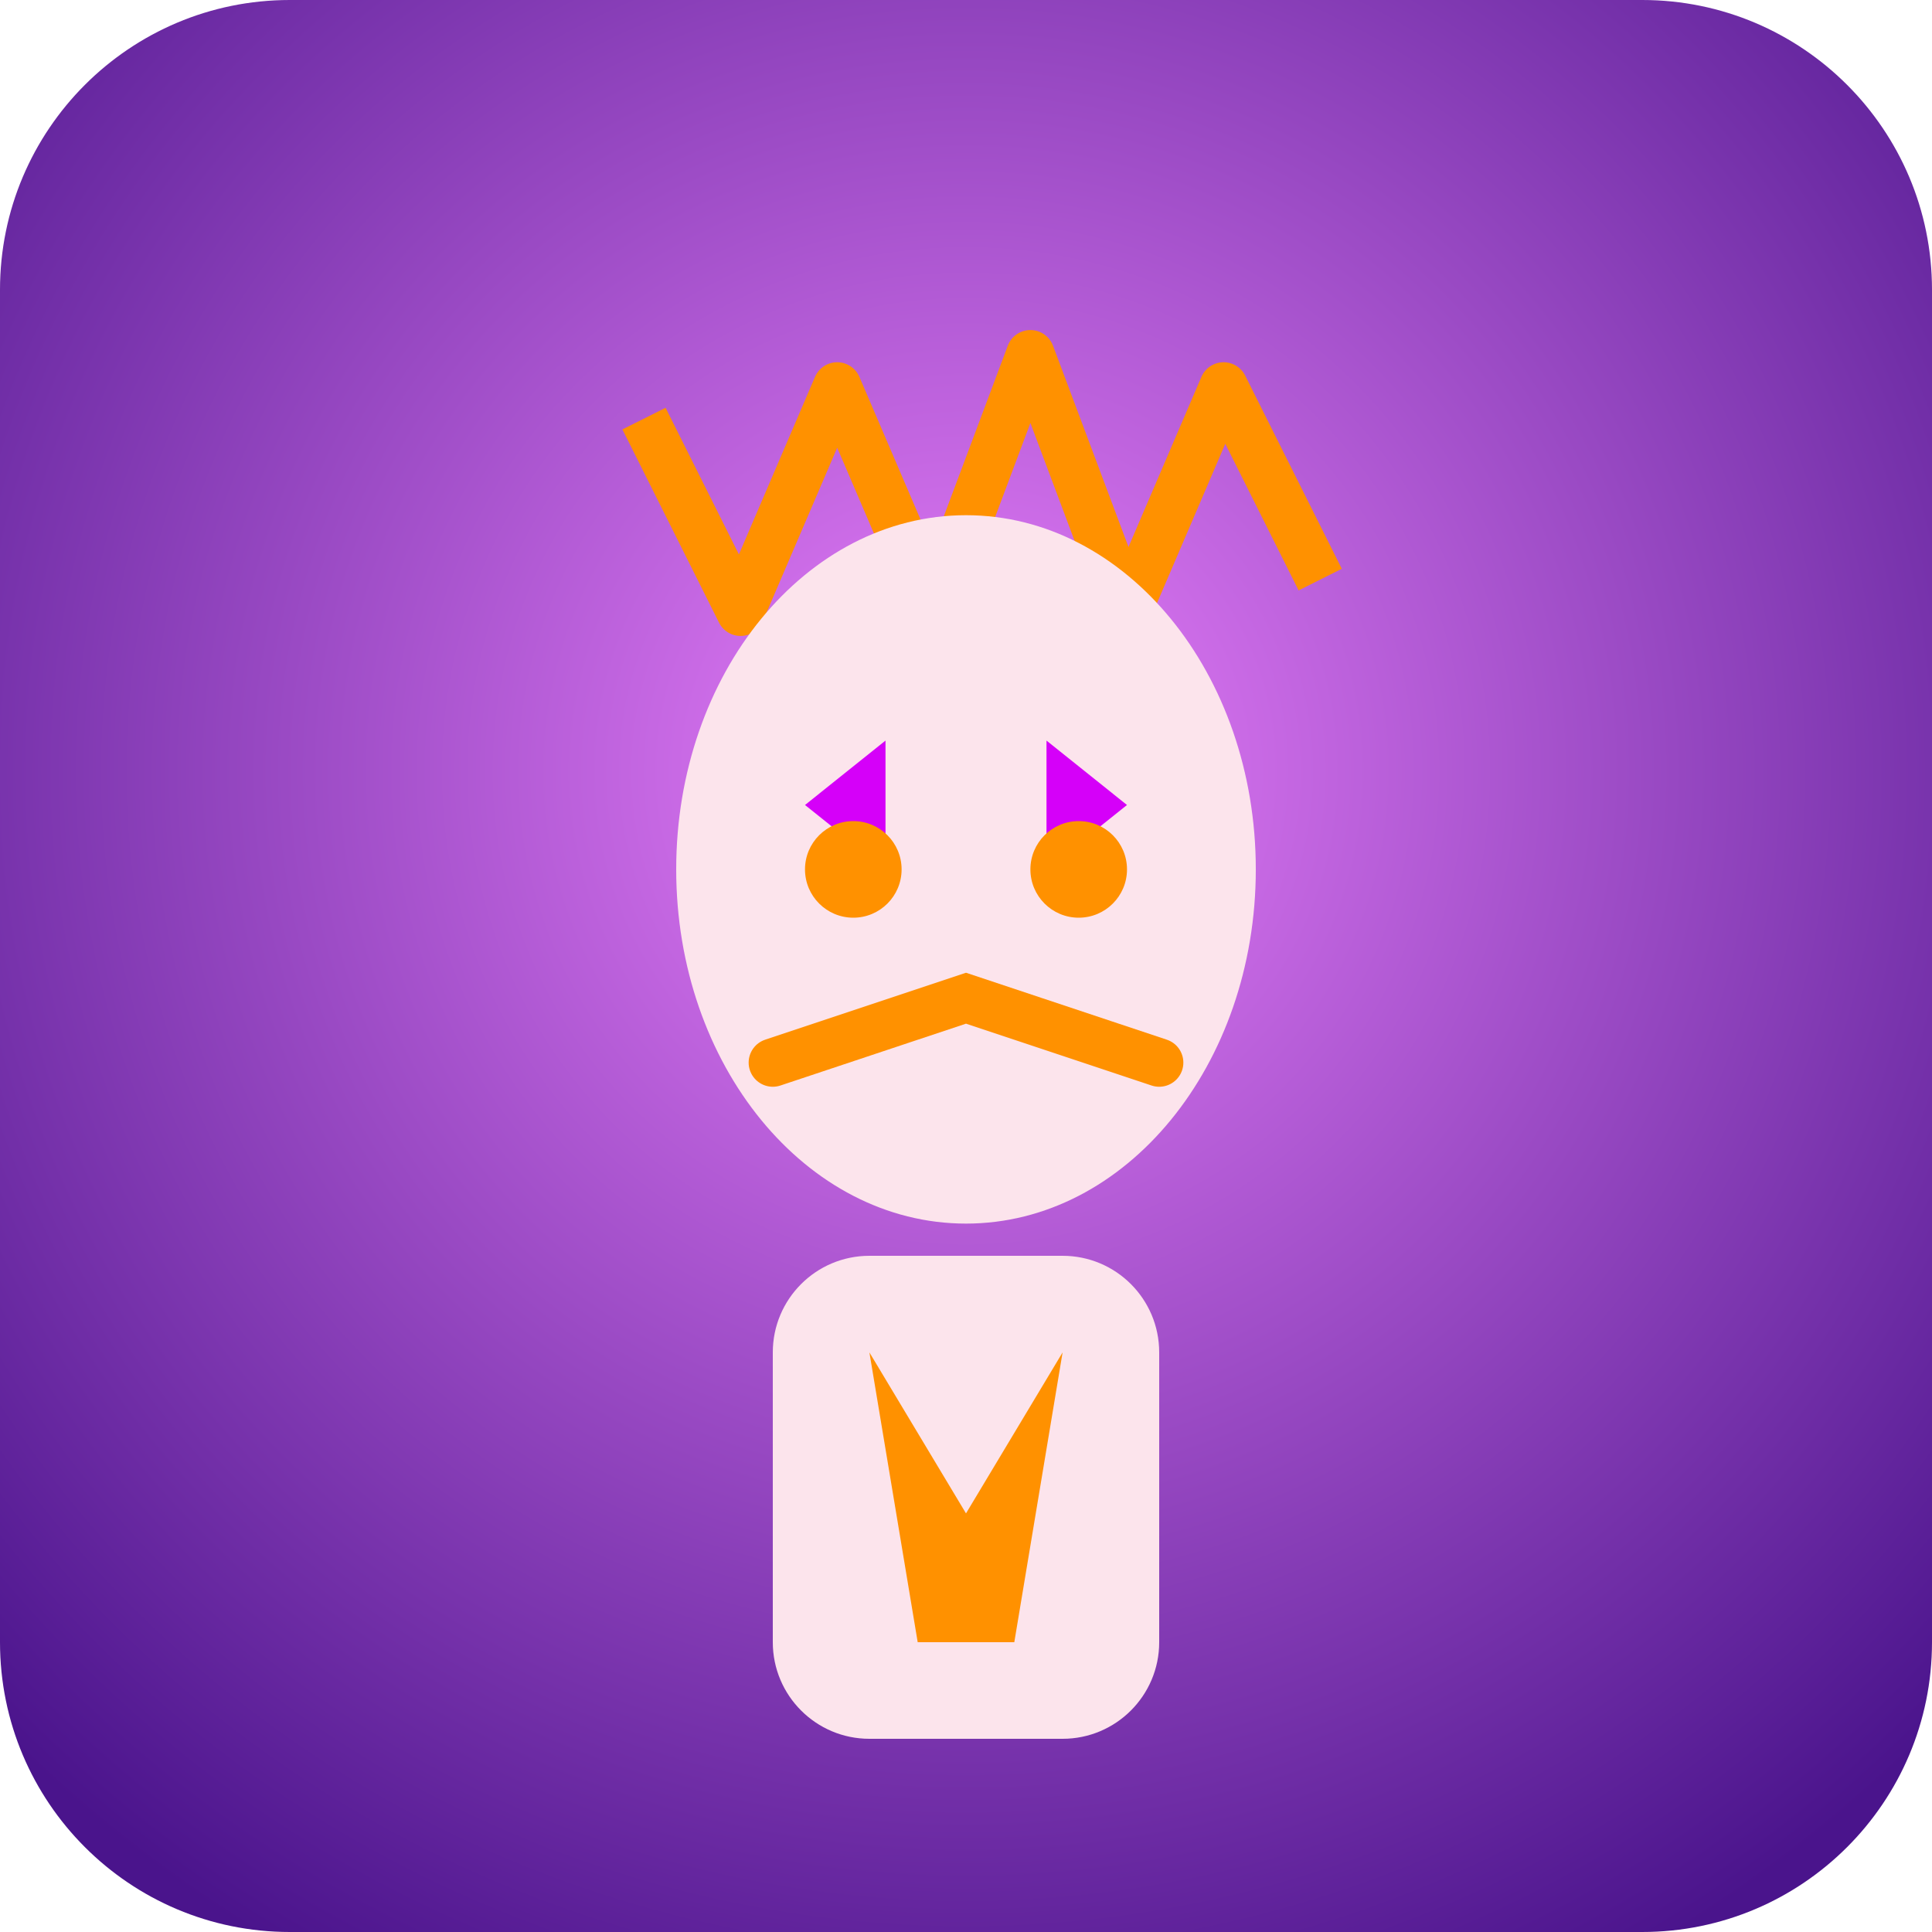
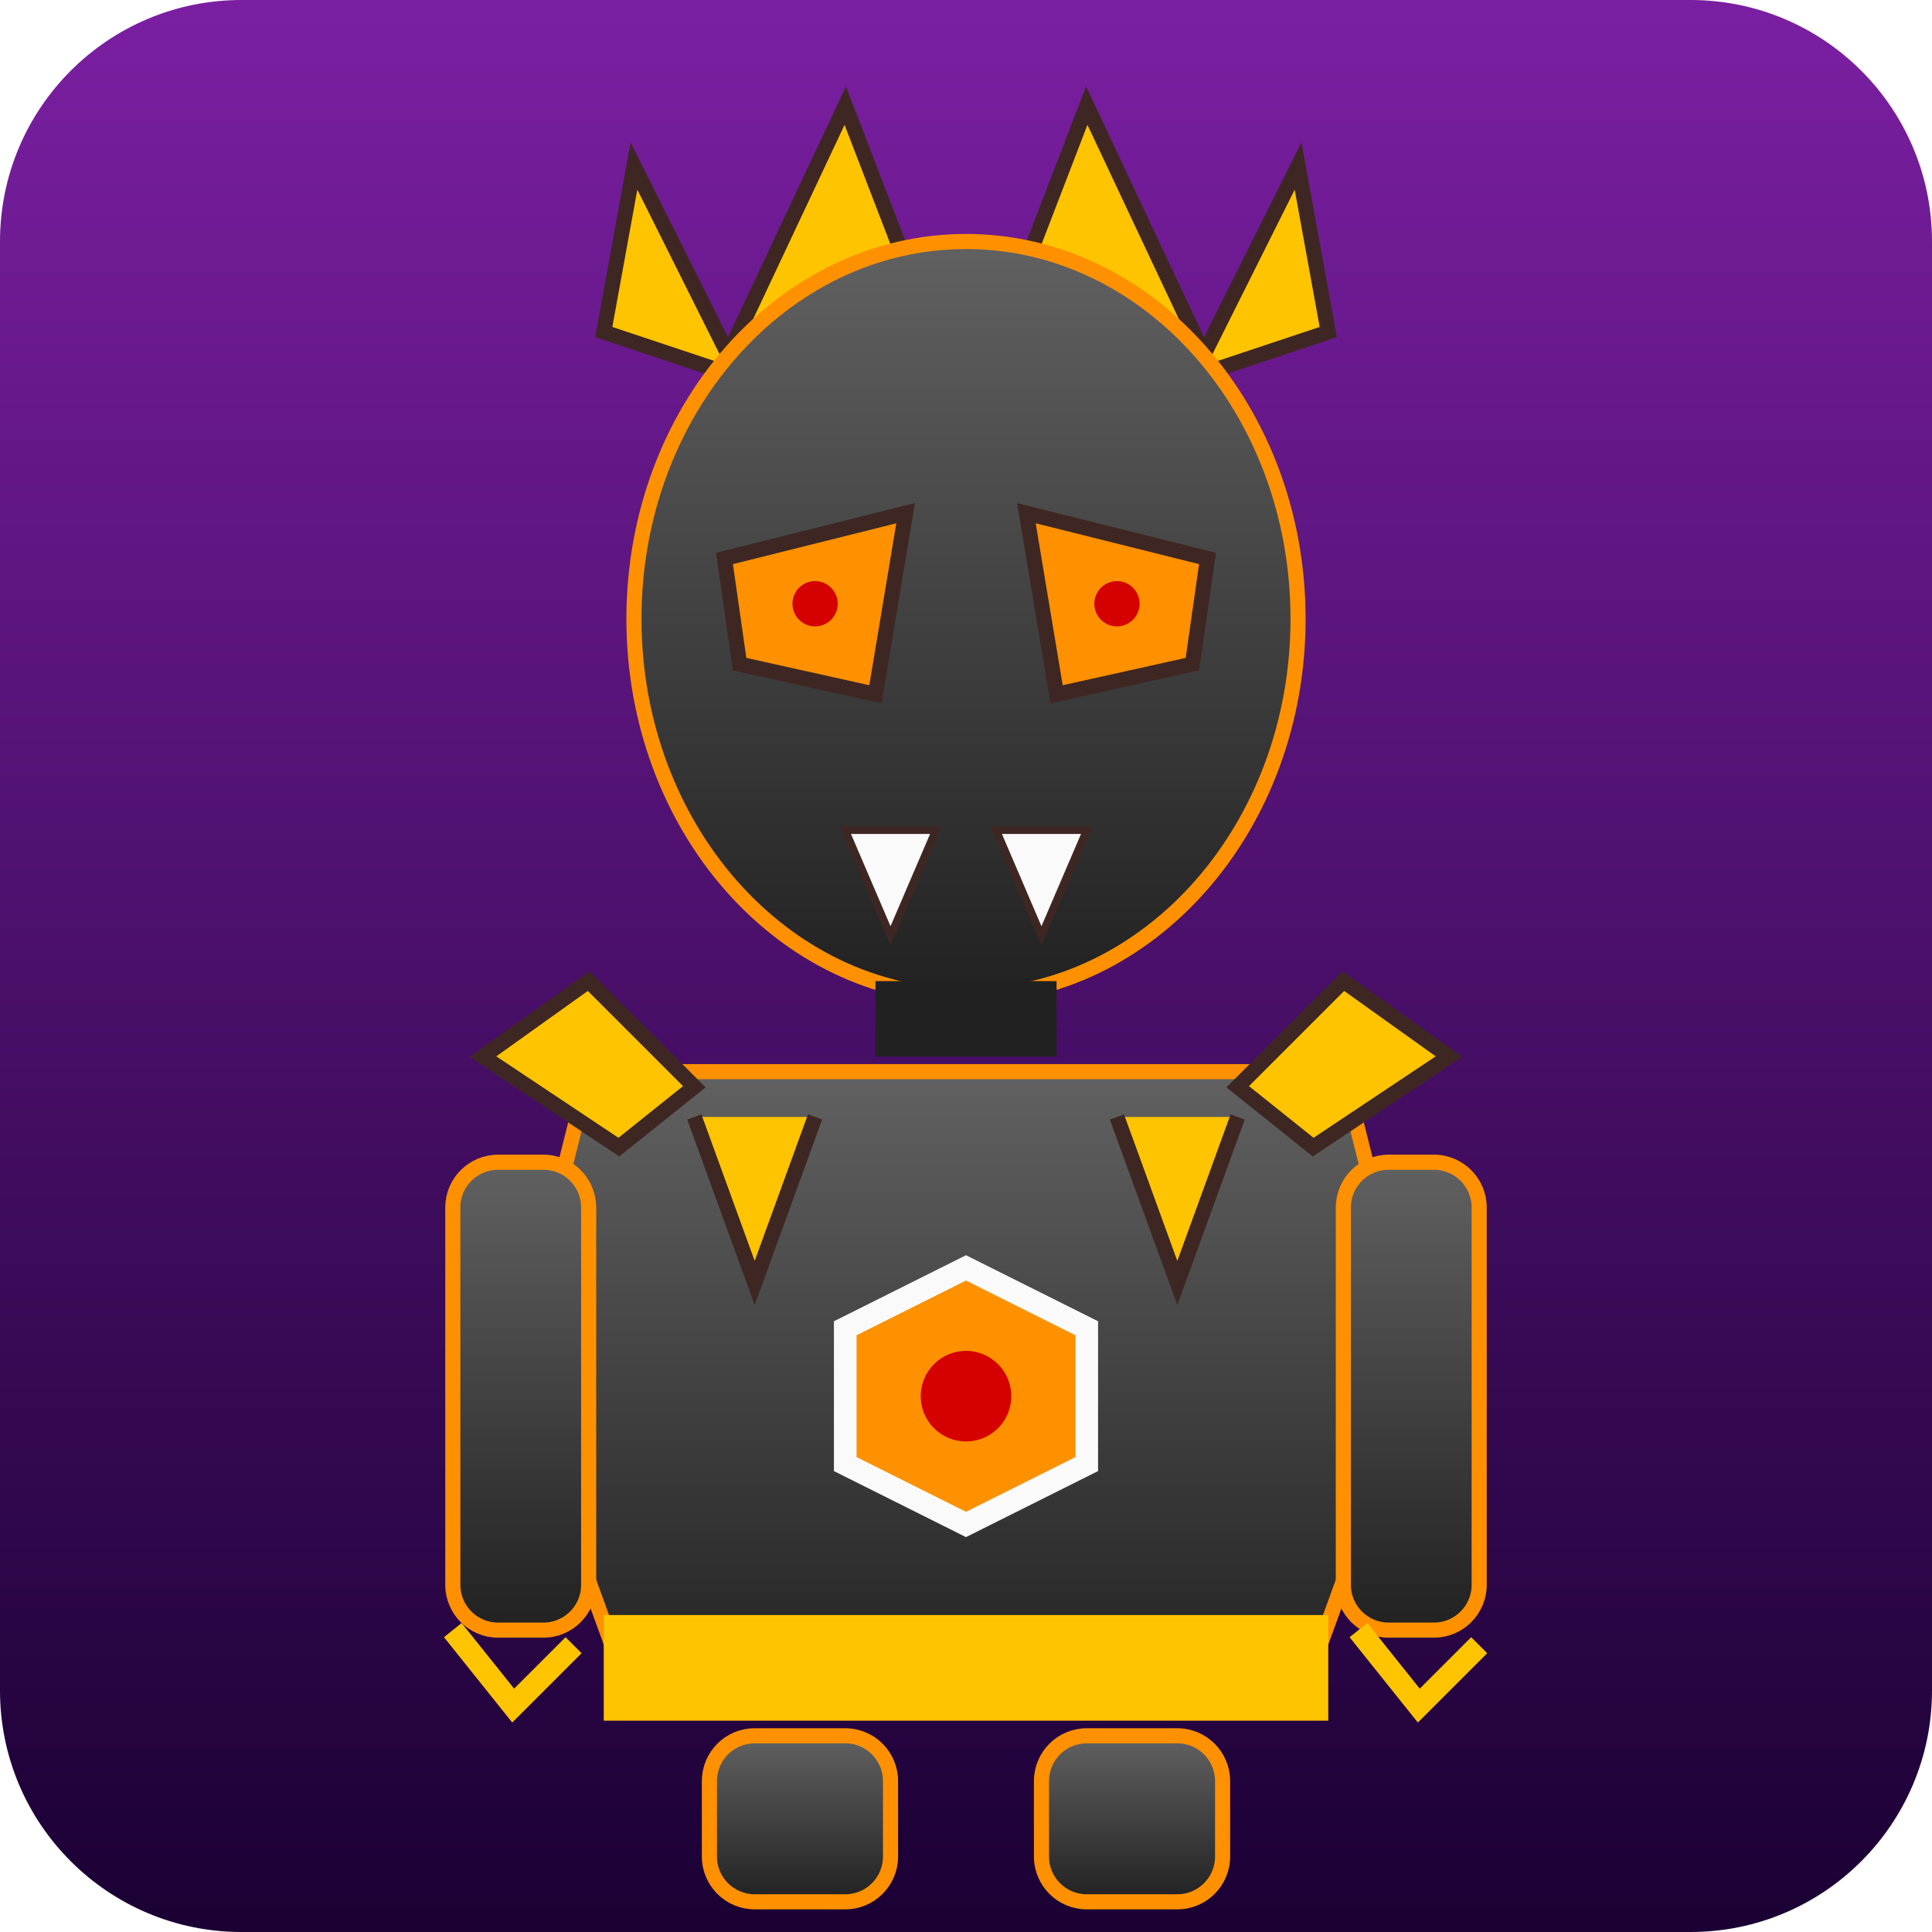
- <svg xmlns="http://www.w3.org/2000/svg" viewBox="0 0 120 120" fill="none">
+ <svg xmlns="http://www.w3.org/2000/svg" viewBox="0 0 256 256" fill="none">
  <defs>
-     <radialGradient id="belialBg" cx="50%" cy="40%" r="70%">
-       <stop offset="0%" stop-color="#ea80fc" />
-       <stop offset="100%" stop-color="#4a148c" />
-     </radialGradient>
+     <linearGradient id="belialBg" x1="0%" y1="0%" x2="0%" y2="100%">
+       <stop offset="0%" stop-color="#7b1fa2" />
+       <stop offset="100%" stop-color="#1a0033" />
+     </linearGradient>
+     <linearGradient id="belialBody" x1="0%" y1="0%" x2="0%" y2="100%">
+       <stop offset="0%" stop-color="#616161" />
+       <stop offset="100%" stop-color="#212121" />
+     </linearGradient>
  </defs>
-   <rect width="120" height="120" rx="18" fill="url(#belialBg)" />
-   <path d="M40 26 L46 38 L52 24 L58 38 L64 22 L70 38 L76 24 L82 36" stroke="#ff9100" stroke-width="3" fill="none" stroke-linejoin="round" />
-   <ellipse cx="60" cy="54" rx="18" ry="22" fill="#fce4ec" />
-   <path d="M50 50 L55 46 L55 54 Z" fill="#d500f9" />
-   <path d="M70 50 L65 46 L65 54 Z" fill="#d500f9" />
-   <circle cx="53" cy="54" r="3" fill="#ff9100" />
-   <circle cx="67" cy="54" r="3" fill="#ff9100" />
-   <path d="M48 66 L60 62 L72 66" stroke="#ff9100" stroke-width="3" fill="none" stroke-linecap="round" />
-   <rect x="48" y="78" width="24" height="30" rx="6" fill="#fce4ec" />
-   <path d="M54 84 L60 94 L66 84 L63 102 L57 102 Z" fill="#ff9100" />
+   <rect width="256" height="256" rx="32" fill="url(#belialBg)" />
+   <path d="M84 22 L98 50 L80 44 Z" fill="#ffc400" stroke="#3e2723" stroke-width="2" />
+   <path d="M172 22 L158 50 L176 44 Z" fill="#ffc400" stroke="#3e2723" stroke-width="2" />
+   <path d="M96 48 L112 14 L122 40" fill="#ffc400" stroke="#3e2723" stroke-width="2" />
+   <path d="M160 48 L144 14 L134 40" fill="#ffc400" stroke="#3e2723" stroke-width="2" />
+   <ellipse cx="128" cy="82" rx="44" ry="50" fill="url(#belialBody)" stroke="#ff9100" stroke-width="2" />
+   <path d="M112 110 L118 124 L124 110 Z" fill="#fafafa" stroke="#3e2723" stroke-width="1" />
+   <path d="M132 110 L138 124 L144 110 Z" fill="#fafafa" stroke="#3e2723" stroke-width="1" />
+   <path d="M96 74 L120 68 L116 92 L98 88 Z" fill="#ff9100" stroke="#3e2723" stroke-width="2" />
+   <path d="M160 74 L136 68 L140 92 L158 88 Z" fill="#ff9100" stroke="#3e2723" stroke-width="2" />
+   <circle cx="108" cy="80" r="3" fill="#d50000" />
+   <circle cx="148" cy="80" r="3" fill="#d50000" />
+   <rect x="116" y="130" width="24" height="10" fill="#212121" />
+   <path d="M78 142 L178 142 L188 182 L172 226 L84 226 L68 182 Z" fill="url(#belialBody)" stroke="#ff9100" stroke-width="2" />
+   <path d="M92 148 L100 170 L108 148" fill="#ffc400" stroke="#3e2723" stroke-width="2" />
+   <path d="M148 148 L156 170 L164 148" fill="#ffc400" stroke="#3e2723" stroke-width="2" />
+   <path d="M128 168 L144 176 L144 194 L128 202 L112 194 L112 176 Z" fill="#ff9100" stroke="#fafafa" stroke-width="3" />
+   <circle cx="128" cy="185" r="6" fill="#d50000" />
+   <rect x="80" y="214" width="96" height="14" fill="#ffc400" />
+   <path d="M64 140 L78 130 L92 144 L82 152 Z" fill="#ffc400" stroke="#3e2723" stroke-width="2" />
+   <path d="M192 140 L178 130 L164 144 L174 152 Z" fill="#ffc400" stroke="#3e2723" stroke-width="2" />
+   <rect x="60" y="154" width="18" height="62" rx="6" fill="url(#belialBody)" stroke="#ff9100" stroke-width="2" />
+   <rect x="178" y="154" width="18" height="62" rx="6" fill="url(#belialBody)" stroke="#ff9100" stroke-width="2" />
+   <path d="M60 216 L68 226 L76 218" stroke="#ffc400" stroke-width="3" fill="none" />
+   <path d="M180 216 L188 226 L196 218" stroke="#ffc400" stroke-width="3" fill="none" />
+   <rect x="94" y="230" width="24" height="22" rx="6" fill="url(#belialBody)" stroke="#ff9100" stroke-width="2" />
+   <rect x="138" y="230" width="24" height="22" rx="6" fill="url(#belialBody)" stroke="#ff9100" stroke-width="2" />
</svg>
